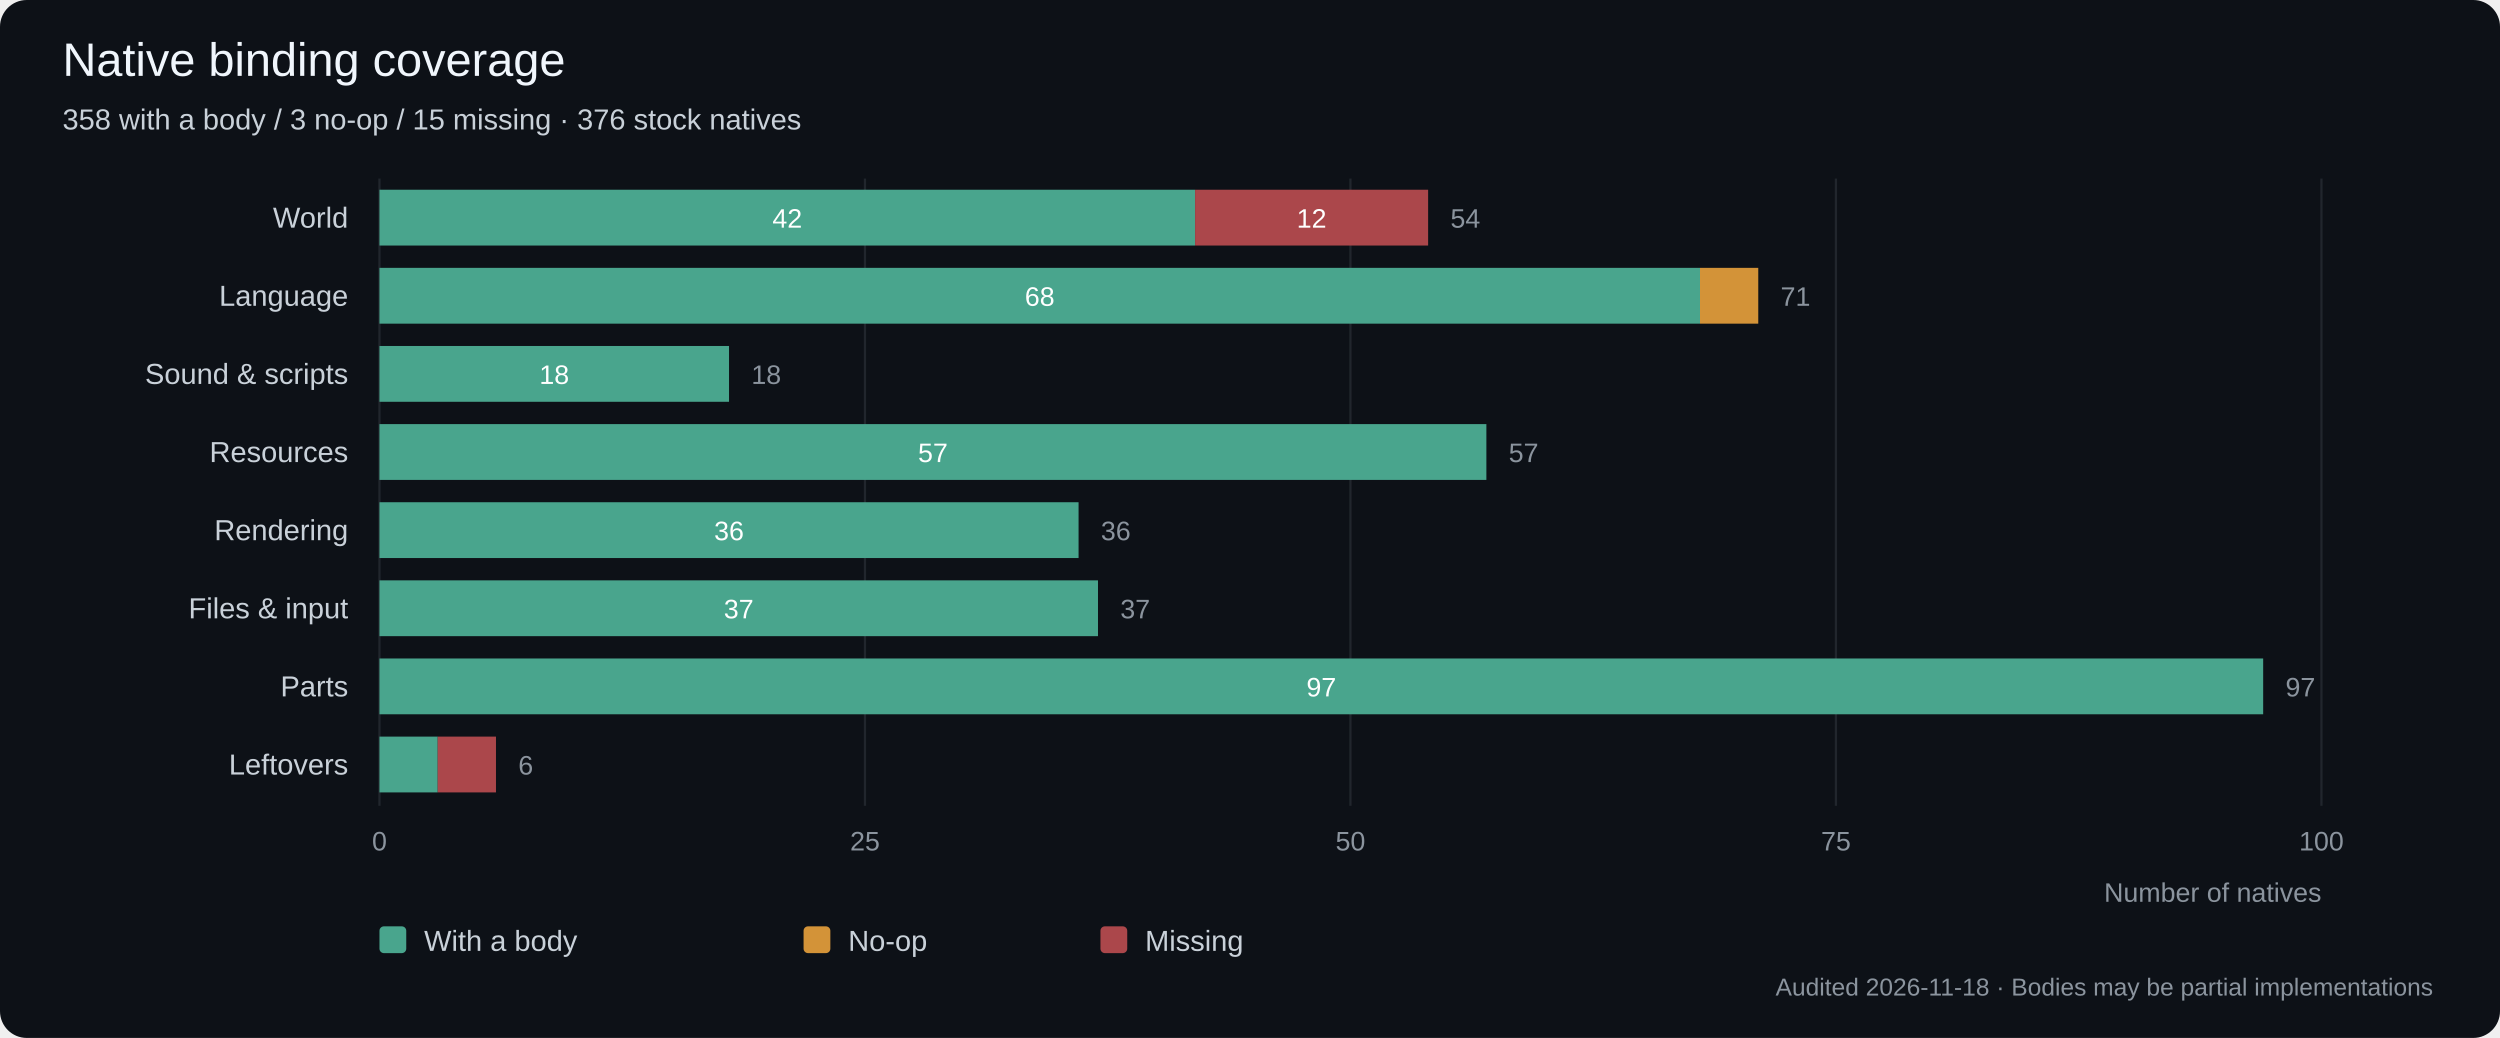
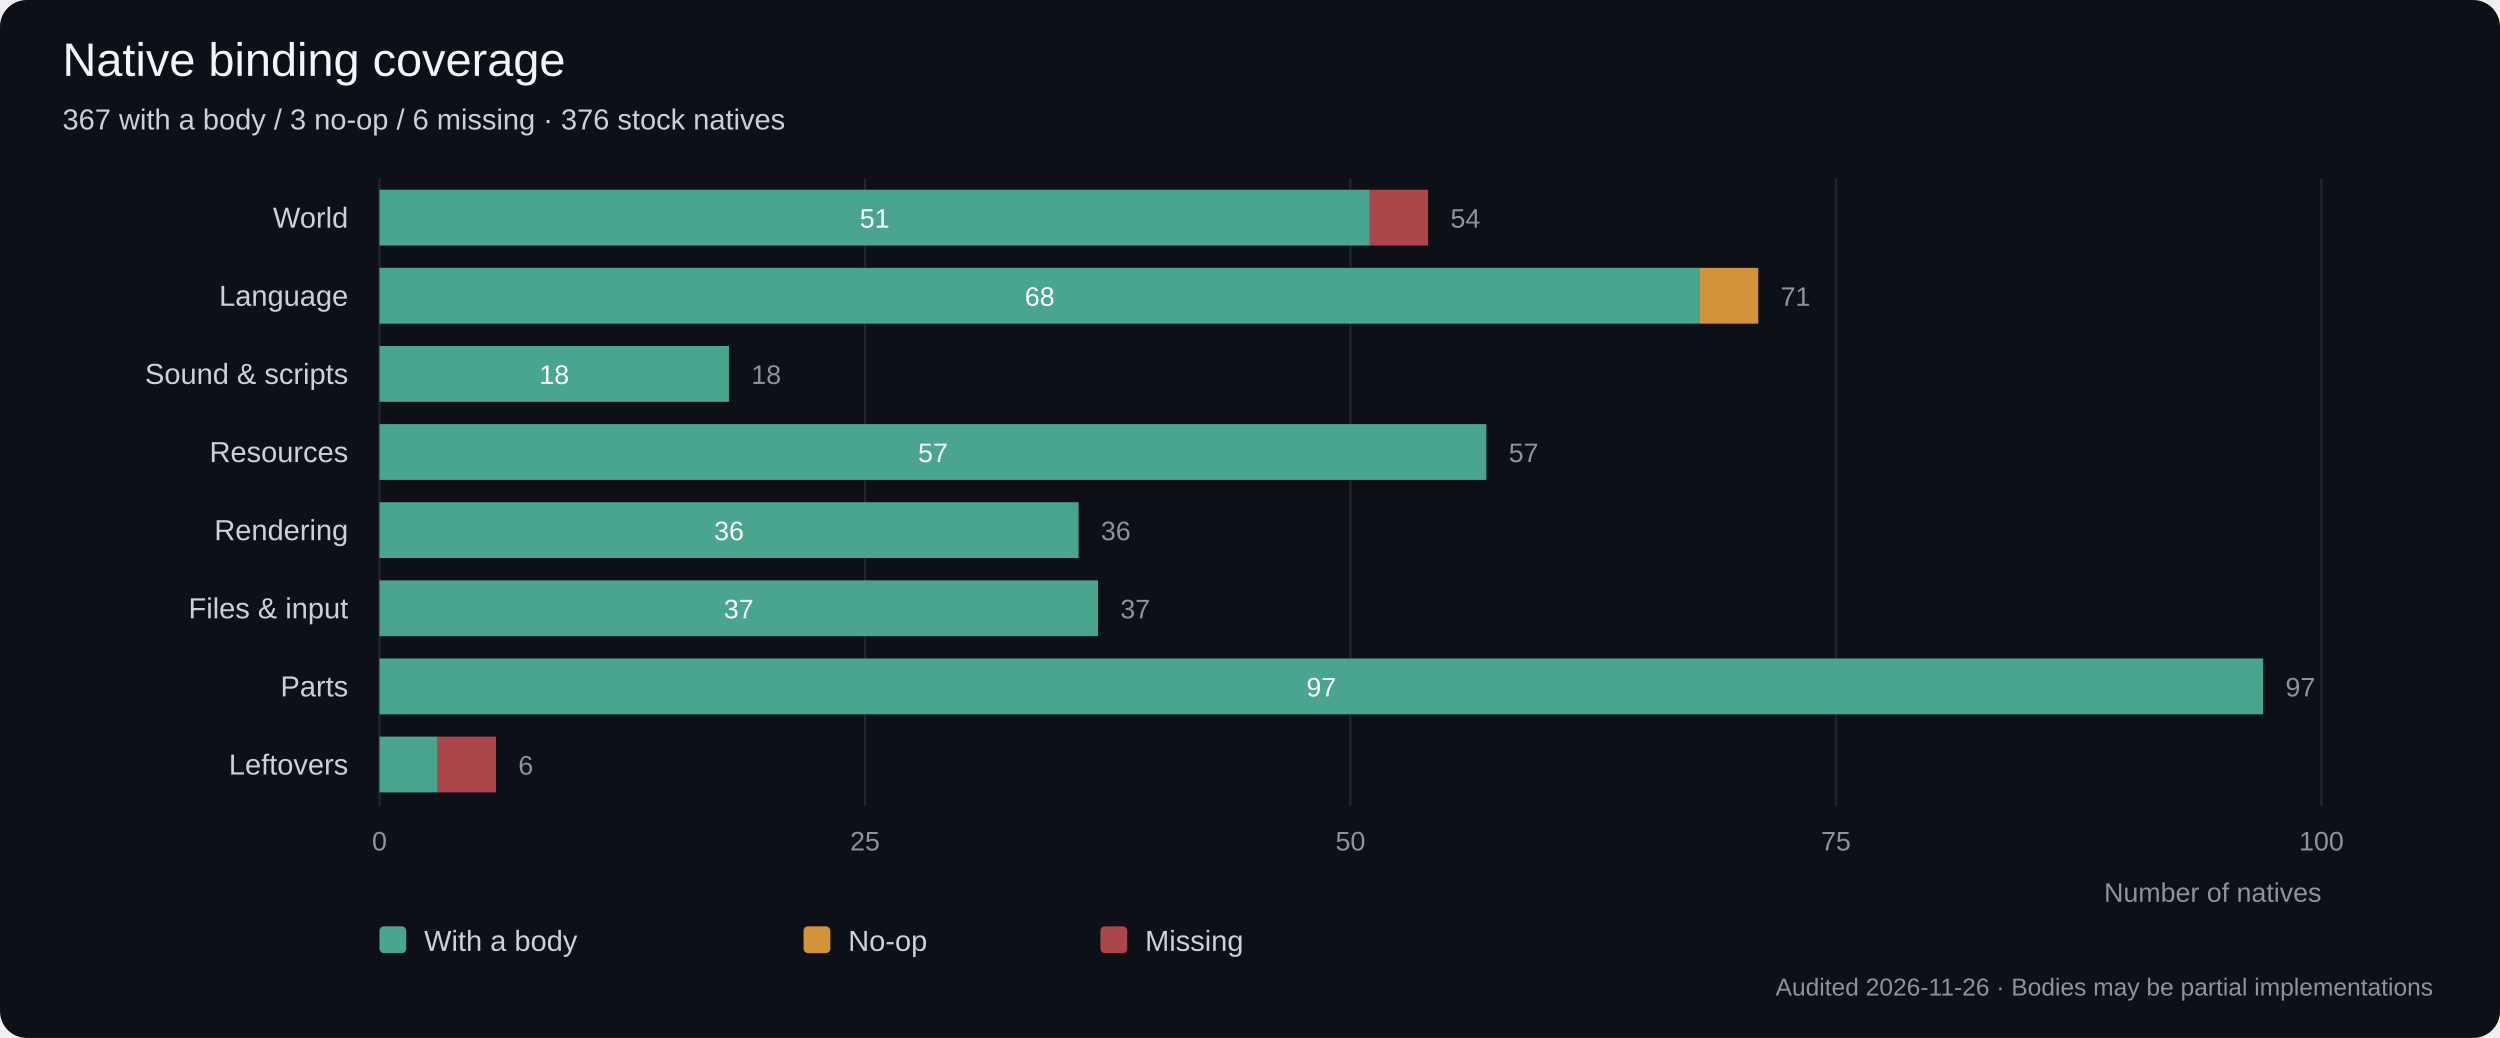
<svg xmlns="http://www.w3.org/2000/svg" width="1120" height="465" viewBox="0 0 1120 465" role="img" aria-labelledby="title desc">
  <rect width="1120" height="465" rx="12" fill="#0d1117" />
  <g font-family="Segoe UI,Arial,sans-serif">
    <text x="28" y="34" font-size="21" fill="#f0f6fc" text-anchor="start">Native binding coverage</text>
-     <text x="28" y="58" font-size="13" fill="#c9d1d9" text-anchor="start">358 with a body  /  3 no-op  /  15 missing  ·  376 stock natives</text>
+     <text x="28" y="58" font-size="13" fill="#c9d1d9" text-anchor="start">367 with a body  /  3 no-op  /  6 missing  ·  376 stock natives</text>
    <line x1="170" x2="170" y1="80" y2="361" stroke="#21262d" />
    <text x="170" y="381" font-size="12" fill="#8b949e" text-anchor="middle">0</text>
    <line x1="387.5" x2="387.5" y1="80" y2="361" stroke="#21262d" />
    <text x="387.5" y="381" font-size="12" fill="#8b949e" text-anchor="middle">25</text>
    <line x1="605" x2="605" y1="80" y2="361" stroke="#21262d" />
    <text x="605" y="381" font-size="12" fill="#8b949e" text-anchor="middle">50</text>
    <line x1="822.5" x2="822.5" y1="80" y2="361" stroke="#21262d" />
    <text x="822.5" y="381" font-size="12" fill="#8b949e" text-anchor="middle">75</text>
    <line x1="1040" x2="1040" y1="80" y2="361" stroke="#21262d" />
    <text x="1040" y="381" font-size="12" fill="#8b949e" text-anchor="middle">100</text>
    <text x="156" y="102" font-size="13" fill="#c9d1d9" text-anchor="end">World</text>
-     <rect x="170" y="85" width="365.4" height="25" fill="#49a58d" />
-     <text x="352.7" y="102" font-size="12" fill="#ffffff" text-anchor="middle">42</text>
-     <rect x="535.4" y="85" width="104.4" height="25" fill="#ab474b" />
-     <text x="587.6" y="102" font-size="12" fill="#ffffff" text-anchor="middle">12</text>
+     <rect x="170" y="85" width="443.7" height="25" fill="#49a58d" />
+     <text x="391.85" y="102" font-size="12" fill="#ffffff" text-anchor="middle">51</text>
+     <rect x="613.7" y="85" width="26.1" height="25" fill="#ab474b" />
    <text x="649.8" y="102" font-size="12" fill="#8b949e" text-anchor="start">54</text>
    <text x="156" y="137" font-size="13" fill="#c9d1d9" text-anchor="end">Language</text>
    <rect x="170" y="120" width="591.6" height="25" fill="#49a58d" />
    <text x="465.8" y="137" font-size="12" fill="#ffffff" text-anchor="middle">68</text>
    <rect x="761.6" y="120" width="26.1" height="25" fill="#d39338" />
    <text x="797.7" y="137" font-size="12" fill="#8b949e" text-anchor="start">71</text>
    <text x="156" y="172" font-size="13" fill="#c9d1d9" text-anchor="end">Sound &amp; scripts</text>
    <rect x="170" y="155" width="156.6" height="25" fill="#49a58d" />
    <text x="248.3" y="172" font-size="12" fill="#ffffff" text-anchor="middle">18</text>
    <text x="336.6" y="172" font-size="12" fill="#8b949e" text-anchor="start">18</text>
    <text x="156" y="207" font-size="13" fill="#c9d1d9" text-anchor="end">Resources</text>
    <rect x="170" y="190" width="495.9" height="25" fill="#49a58d" />
    <text x="417.95" y="207" font-size="12" fill="#ffffff" text-anchor="middle">57</text>
    <text x="675.9" y="207" font-size="12" fill="#8b949e" text-anchor="start">57</text>
    <text x="156" y="242" font-size="13" fill="#c9d1d9" text-anchor="end">Rendering</text>
    <rect x="170" y="225" width="313.2" height="25" fill="#49a58d" />
    <text x="326.6" y="242" font-size="12" fill="#ffffff" text-anchor="middle">36</text>
    <text x="493.2" y="242" font-size="12" fill="#8b949e" text-anchor="start">36</text>
    <text x="156" y="277" font-size="13" fill="#c9d1d9" text-anchor="end">Files &amp; input</text>
    <rect x="170" y="260" width="321.9" height="25" fill="#49a58d" />
    <text x="330.95" y="277" font-size="12" fill="#ffffff" text-anchor="middle">37</text>
    <text x="501.9" y="277" font-size="12" fill="#8b949e" text-anchor="start">37</text>
    <text x="156" y="312" font-size="13" fill="#c9d1d9" text-anchor="end">Parts</text>
    <rect x="170" y="295" width="843.9" height="25" fill="#49a58d" />
    <text x="591.95" y="312" font-size="12" fill="#ffffff" text-anchor="middle">97</text>
    <text x="1023.9" y="312" font-size="12" fill="#8b949e" text-anchor="start">97</text>
    <text x="156" y="347" font-size="13" fill="#c9d1d9" text-anchor="end">Leftovers</text>
    <rect x="170" y="330" width="26.1" height="25" fill="#49a58d" />
    <rect x="196.1" y="330" width="26.1" height="25" fill="#ab474b" />
    <text x="232.2" y="347" font-size="12" fill="#8b949e" text-anchor="start">6</text>
    <text x="1040" y="404" font-size="12" fill="#8b949e" text-anchor="end">Number of natives</text>
    <rect x="170" y="415" width="12" height="12" rx="2" fill="#49a58d" />
    <text x="190" y="426" font-size="13" fill="#c9d1d9" text-anchor="start">With a body</text>
    <rect x="360" y="415" width="12" height="12" rx="2" fill="#d39338" />
    <text x="380" y="426" font-size="13" fill="#c9d1d9" text-anchor="start">No-op</text>
    <rect x="493" y="415" width="12" height="12" rx="2" fill="#ab474b" />
    <text x="513" y="426" font-size="13" fill="#c9d1d9" text-anchor="start">Missing</text>
-     <text x="1090" y="446" font-size="11" fill="#8b949e" text-anchor="end">Audited 2026-11-18 · Bodies may be partial implementations</text>
+     <text x="1090" y="446" font-size="11" fill="#8b949e" text-anchor="end">Audited 2026-11-26 · Bodies may be partial implementations</text>
  </g>
</svg>
